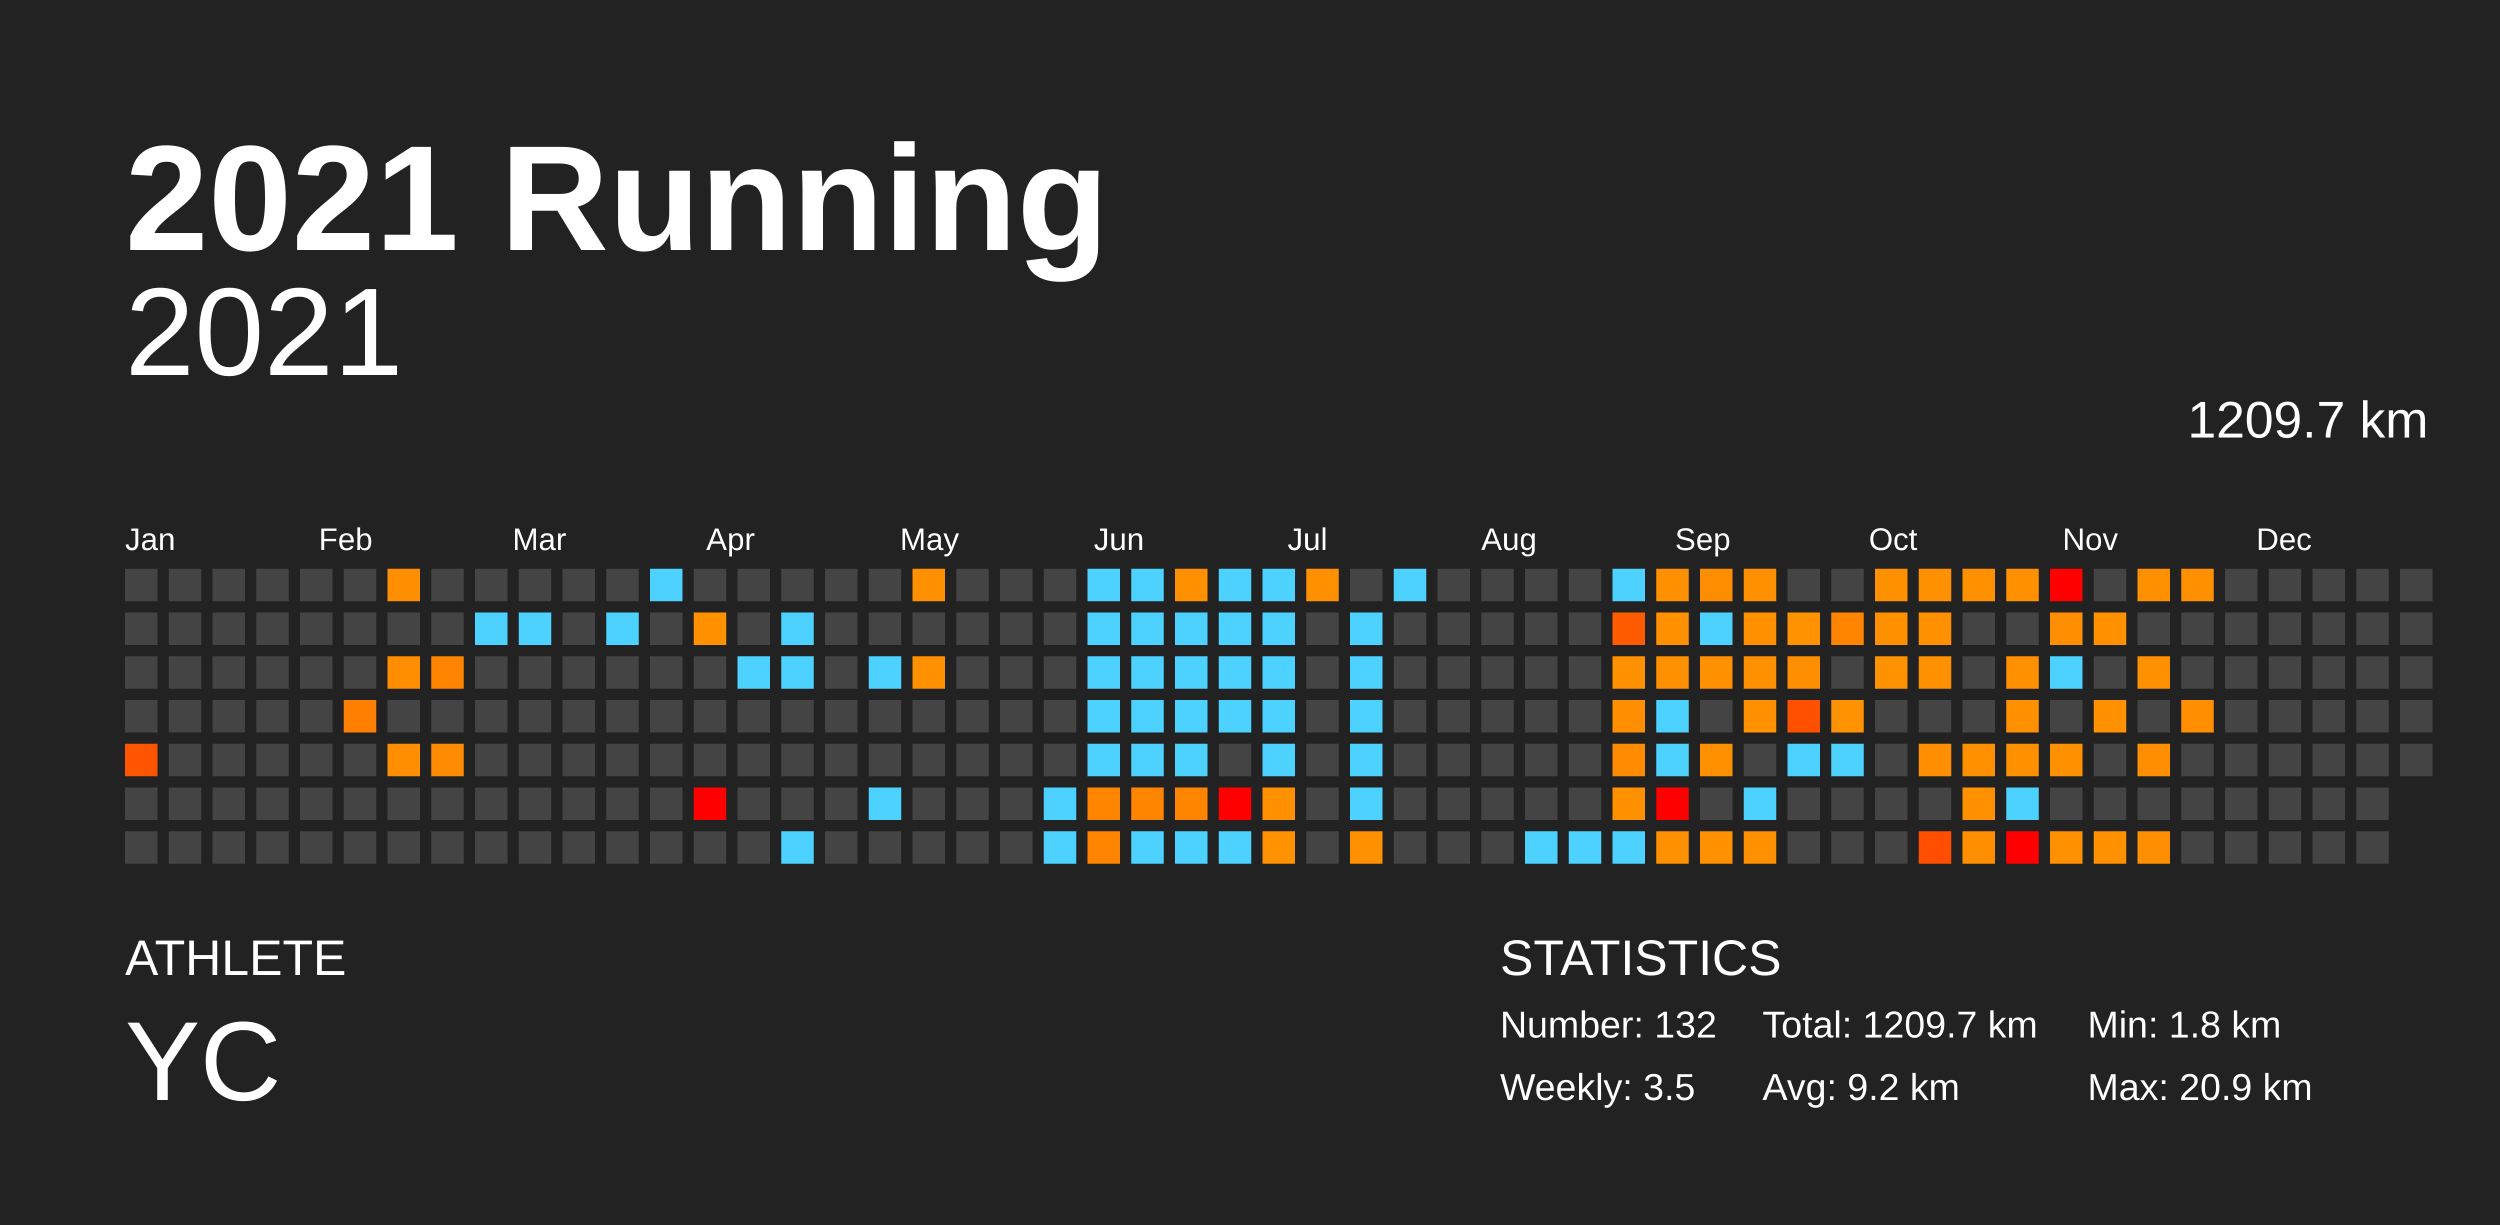
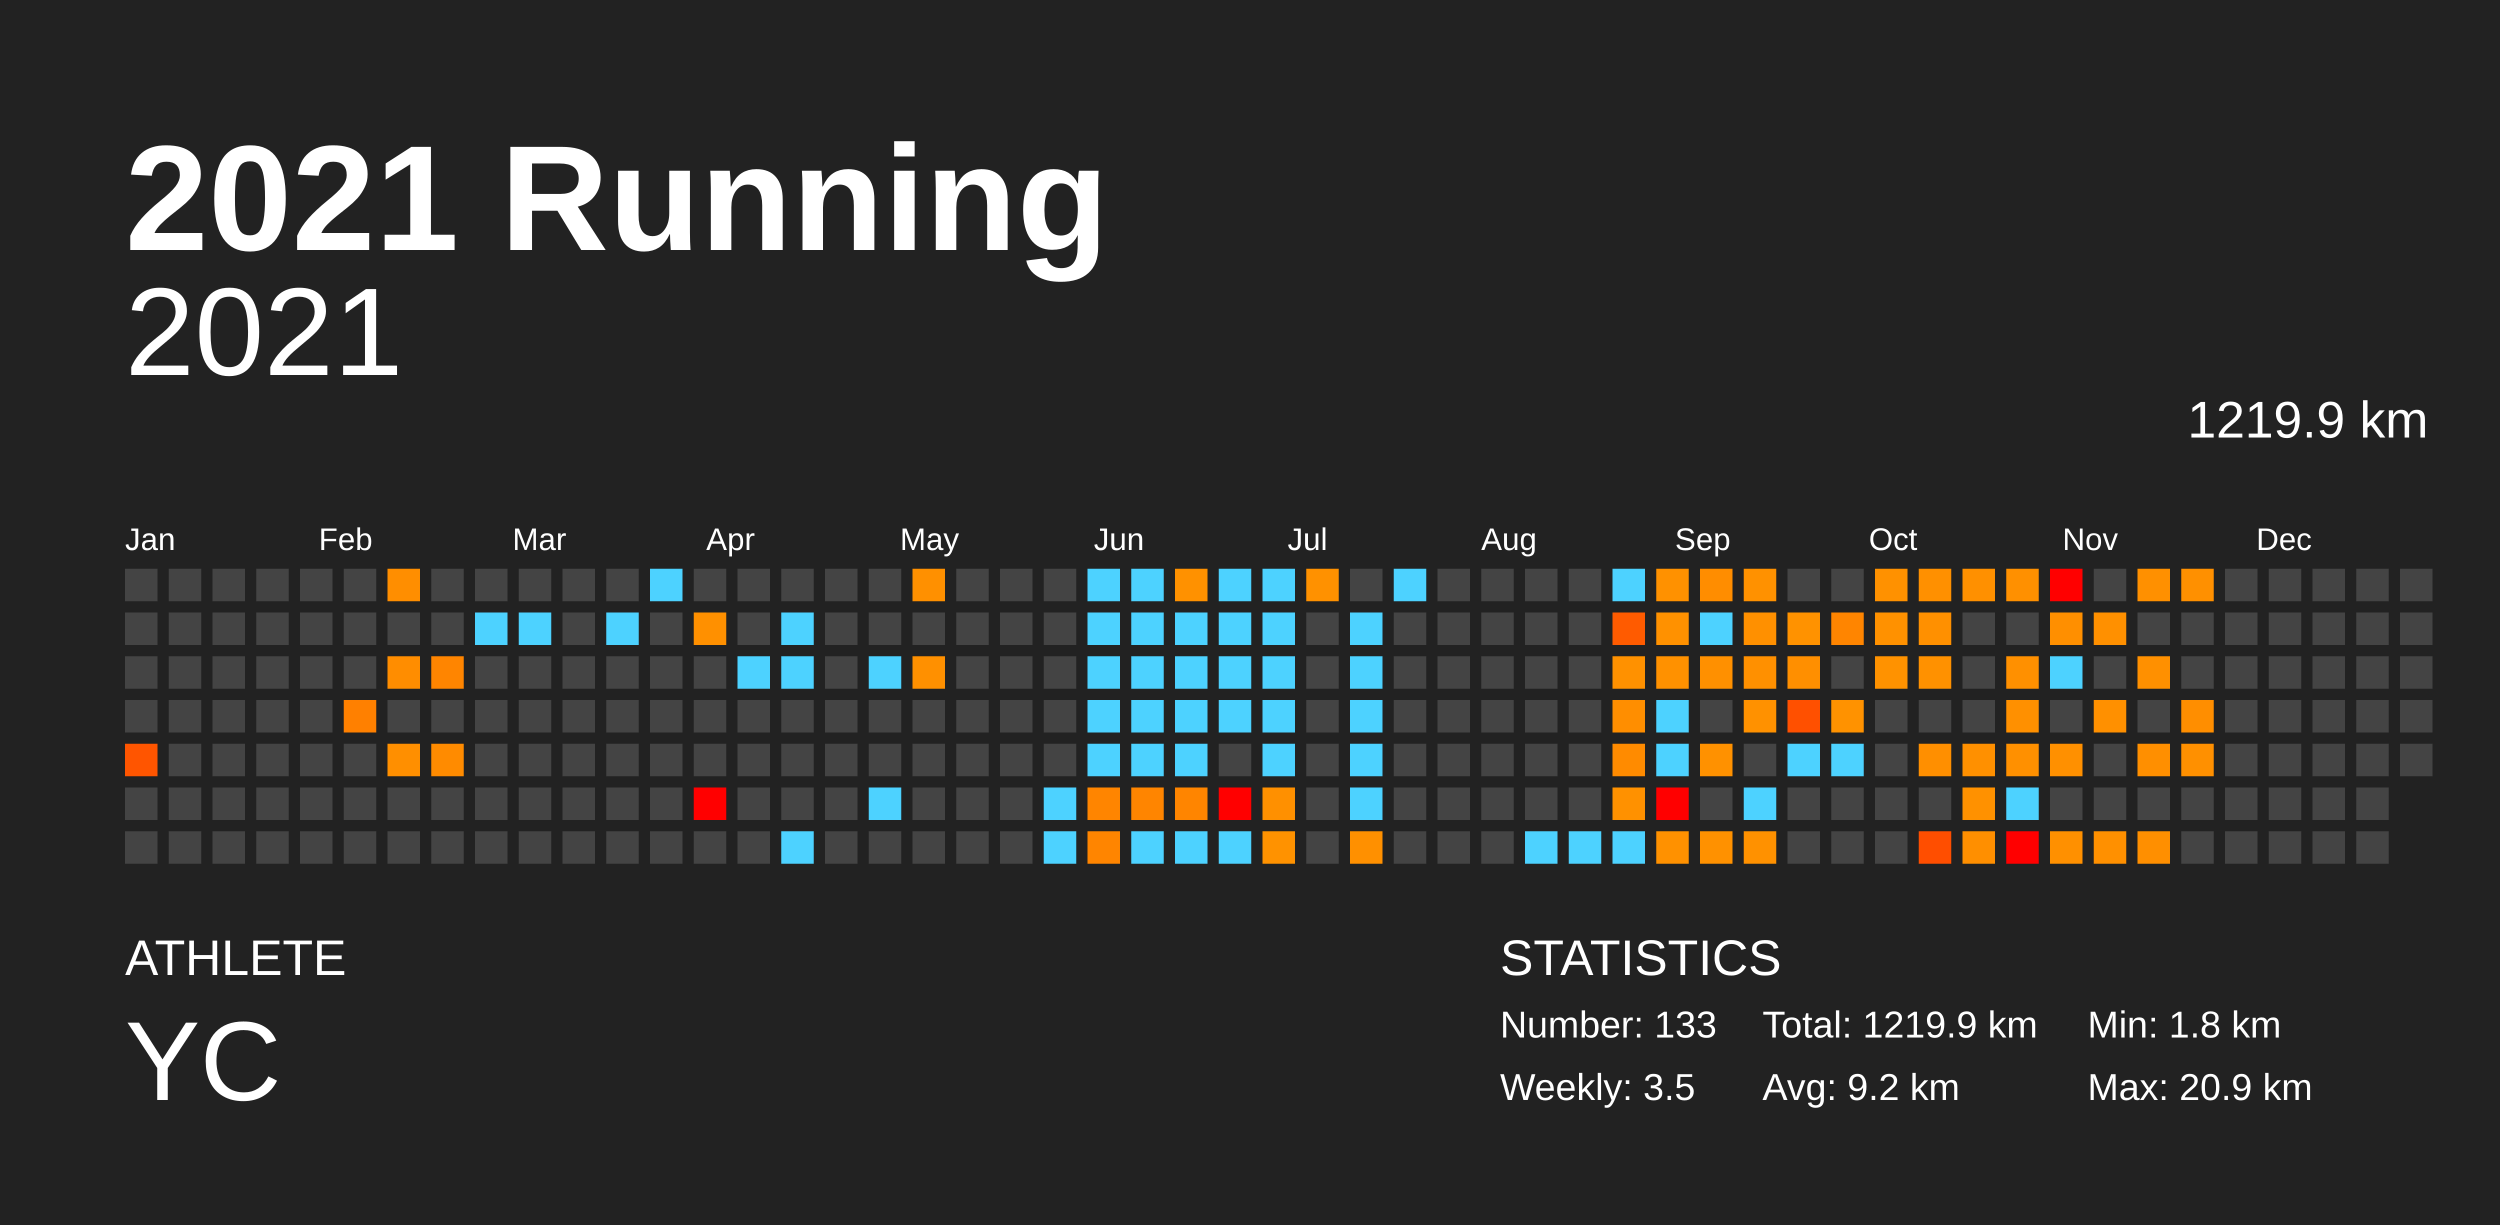
<svg xmlns="http://www.w3.org/2000/svg" baseProfile="full" height="98mm" version="1.1" viewBox="0,0,200,98" width="200mm">
  <defs />
  <rect fill="#222222" height="98" width="200" x="0" y="0" />
  <text fill="#FFFFFF" style="font-size:12px; font-family:Arial; font-weight:bold;" x="10" y="20">2021 Running</text>
  <text fill="#FFFFFF" style="font-size:4px; font-family:Arial" x="10" y="78">ATHLETE</text>
  <text fill="#FFFFFF" style="font-size:9px; font-family:Arial" x="10" y="88">YC</text>
  <text fill="#FFFFFF" style="font-size:4px; font-family:Arial" x="120" y="78">STATISTICS</text>
-   <text fill="#FFFFFF" style="font-size:3px; font-family:Arial" x="120" y="83">Number: 132</text>
+   <text fill="#FFFFFF" style="font-size:3px; font-family:Arial" x="120" y="83">Number: 133</text>
  <text fill="#FFFFFF" style="font-size:3px; font-family:Arial" x="120" y="88">Weekly: 3.5</text>
-   <text fill="#FFFFFF" style="font-size:3px; font-family:Arial" x="141" y="83">Total: 1209.7 km</text>
+   <text fill="#FFFFFF" style="font-size:3px; font-family:Arial" x="141" y="83">Total: 1219.9 km</text>
  <text fill="#FFFFFF" style="font-size:3px; font-family:Arial" x="141" y="88">Avg: 9.2 km</text>
  <text fill="#FFFFFF" style="font-size:3px; font-family:Arial" x="167" y="83">Min: 1.8 km</text>
  <text fill="#FFFFFF" style="font-size:3px; font-family:Arial" x="167" y="88">Max: 20.9 km</text>
  <text alignment-baseline="hanging" fill="#FFFFFF" style="font-size:10.0px; font-family:Arial;" x="10" y="30">2021</text>
-   <text alignment-baseline="hanging" fill="#FFFFFF" style="font-size:4.125px; font-family:Arial;" x="175" y="35">1209.7 km</text>
+   <text alignment-baseline="hanging" fill="#FFFFFF" style="font-size:4.125px; font-family:Arial;" x="175" y="35">1219.9 km</text>
  <text fill="#FFFFFF" style="font-size:2.5px; font-family:Arial" x="10.0" y="44">Jan</text>
  <text fill="#FFFFFF" style="font-size:2.5px; font-family:Arial" x="25.5" y="44">Feb</text>
  <text fill="#FFFFFF" style="font-size:2.5px; font-family:Arial" x="41.0" y="44">Mar</text>
  <text fill="#FFFFFF" style="font-size:2.5px; font-family:Arial" x="56.5" y="44">Apr</text>
  <text fill="#FFFFFF" style="font-size:2.5px; font-family:Arial" x="72.0" y="44">May</text>
  <text fill="#FFFFFF" style="font-size:2.5px; font-family:Arial" x="87.5" y="44">Jun</text>
  <text fill="#FFFFFF" style="font-size:2.5px; font-family:Arial" x="103.0" y="44">Jul</text>
  <text fill="#FFFFFF" style="font-size:2.5px; font-family:Arial" x="118.5" y="44">Aug</text>
  <text fill="#FFFFFF" style="font-size:2.5px; font-family:Arial" x="134.0" y="44">Sep</text>
  <text fill="#FFFFFF" style="font-size:2.5px; font-family:Arial" x="149.5" y="44">Oct</text>
  <text fill="#FFFFFF" style="font-size:2.5px; font-family:Arial" x="165.0" y="44">Nov</text>
  <text fill="#FFFFFF" style="font-size:2.5px; font-family:Arial" x="180.5" y="44">Dec</text>
  <rect fill="#444444" height="2.6" width="2.6" x="10.0" y="45.5" />
  <rect fill="#444444" height="2.6" width="2.6" x="10.0" y="49.0" />
  <rect fill="#444444" height="2.6" width="2.6" x="10.0" y="52.5" />
  <rect fill="#444444" height="2.6" width="2.6" x="10.0" y="56.0" />
  <rect fill="#ff5500" height="2.6" width="2.6" x="10.0" y="59.5" />
  <rect fill="#444444" height="2.6" width="2.6" x="10.0" y="63.0" />
  <rect fill="#444444" height="2.6" width="2.6" x="10.0" y="66.5" />
  <rect fill="#444444" height="2.6" width="2.6" x="13.5" y="45.5" />
  <rect fill="#444444" height="2.6" width="2.6" x="13.5" y="49.0" />
  <rect fill="#444444" height="2.6" width="2.6" x="13.5" y="52.5" />
  <rect fill="#444444" height="2.6" width="2.6" x="13.5" y="56.0" />
  <rect fill="#444444" height="2.6" width="2.6" x="13.5" y="59.5" />
  <rect fill="#444444" height="2.6" width="2.6" x="13.5" y="63.0" />
  <rect fill="#444444" height="2.6" width="2.6" x="13.5" y="66.5" />
  <rect fill="#444444" height="2.6" width="2.6" x="17.0" y="45.5" />
  <rect fill="#444444" height="2.6" width="2.6" x="17.0" y="49.0" />
  <rect fill="#444444" height="2.6" width="2.6" x="17.0" y="52.5" />
  <rect fill="#444444" height="2.6" width="2.6" x="17.0" y="56.0" />
  <rect fill="#444444" height="2.6" width="2.6" x="17.0" y="59.5" />
  <rect fill="#444444" height="2.6" width="2.6" x="17.0" y="63.0" />
  <rect fill="#444444" height="2.6" width="2.6" x="17.0" y="66.5" />
  <rect fill="#444444" height="2.6" width="2.6" x="20.5" y="45.5" />
  <rect fill="#444444" height="2.6" width="2.6" x="20.5" y="49.0" />
  <rect fill="#444444" height="2.6" width="2.6" x="20.5" y="52.5" />
  <rect fill="#444444" height="2.6" width="2.6" x="20.5" y="56.0" />
  <rect fill="#444444" height="2.6" width="2.6" x="20.5" y="59.5" />
  <rect fill="#444444" height="2.6" width="2.6" x="20.5" y="63.0" />
  <rect fill="#444444" height="2.6" width="2.6" x="20.5" y="66.5" />
  <rect fill="#444444" height="2.6" width="2.6" x="24.0" y="45.5" />
  <rect fill="#444444" height="2.6" width="2.6" x="24.0" y="49.0" />
  <rect fill="#444444" height="2.6" width="2.6" x="24.0" y="52.5" />
  <rect fill="#444444" height="2.6" width="2.6" x="24.0" y="56.0" />
  <rect fill="#444444" height="2.6" width="2.6" x="24.0" y="59.5" />
  <rect fill="#444444" height="2.6" width="2.6" x="24.0" y="63.0" />
  <rect fill="#444444" height="2.6" width="2.6" x="24.0" y="66.5" />
  <rect fill="#444444" height="2.6" width="2.6" x="27.5" y="45.5" />
  <rect fill="#444444" height="2.6" width="2.6" x="27.5" y="49.0" />
  <rect fill="#444444" height="2.6" width="2.6" x="27.5" y="52.5" />
  <rect fill="#ff8000" height="2.6" width="2.6" x="27.5" y="56.0" />
  <rect fill="#444444" height="2.6" width="2.6" x="27.5" y="59.5" />
  <rect fill="#444444" height="2.6" width="2.6" x="27.5" y="63.0" />
  <rect fill="#444444" height="2.6" width="2.6" x="27.5" y="66.5" />
  <rect fill="#ff8e00" height="2.6" width="2.6" x="31.0" y="45.5" />
  <rect fill="#444444" height="2.6" width="2.6" x="31.0" y="49.0" />
  <rect fill="#ff8d00" height="2.6" width="2.6" x="31.0" y="52.5" />
  <rect fill="#444444" height="2.6" width="2.6" x="31.0" y="56.0" />
  <rect fill="#ff8f00" height="2.6" width="2.6" x="31.0" y="59.5" />
  <rect fill="#444444" height="2.6" width="2.6" x="31.0" y="63.0" />
  <rect fill="#444444" height="2.6" width="2.6" x="31.0" y="66.5" />
  <rect fill="#444444" height="2.6" width="2.6" x="34.5" y="45.5" />
  <rect fill="#444444" height="2.6" width="2.6" x="34.5" y="49.0" />
  <rect fill="#ff8500" height="2.6" width="2.6" x="34.5" y="52.5" />
  <rect fill="#444444" height="2.6" width="2.6" x="34.5" y="56.0" />
  <rect fill="#ff8b00" height="2.6" width="2.6" x="34.5" y="59.5" />
  <rect fill="#444444" height="2.6" width="2.6" x="34.5" y="63.0" />
  <rect fill="#444444" height="2.6" width="2.6" x="34.5" y="66.5" />
  <rect fill="#444444" height="2.6" width="2.6" x="38.0" y="45.5" />
  <rect fill="#4dd2ff" height="2.6" width="2.6" x="38.0" y="49.0" />
  <rect fill="#444444" height="2.6" width="2.6" x="38.0" y="52.5" />
  <rect fill="#444444" height="2.6" width="2.6" x="38.0" y="56.0" />
  <rect fill="#444444" height="2.6" width="2.6" x="38.0" y="59.5" />
  <rect fill="#444444" height="2.6" width="2.6" x="38.0" y="63.0" />
  <rect fill="#444444" height="2.6" width="2.6" x="38.0" y="66.5" />
  <rect fill="#444444" height="2.6" width="2.6" x="41.5" y="45.5" />
  <rect fill="#4dd2ff" height="2.6" width="2.6" x="41.5" y="49.0" />
  <rect fill="#444444" height="2.6" width="2.6" x="41.5" y="52.5" />
  <rect fill="#444444" height="2.6" width="2.6" x="41.5" y="56.0" />
  <rect fill="#444444" height="2.6" width="2.6" x="41.5" y="59.5" />
  <rect fill="#444444" height="2.6" width="2.6" x="41.5" y="63.0" />
  <rect fill="#444444" height="2.6" width="2.6" x="41.5" y="66.5" />
  <rect fill="#444444" height="2.6" width="2.6" x="45.0" y="45.5" />
  <rect fill="#444444" height="2.6" width="2.6" x="45.0" y="49.0" />
  <rect fill="#444444" height="2.6" width="2.6" x="45.0" y="52.5" />
  <rect fill="#444444" height="2.6" width="2.6" x="45.0" y="56.0" />
  <rect fill="#444444" height="2.6" width="2.6" x="45.0" y="59.5" />
  <rect fill="#444444" height="2.6" width="2.6" x="45.0" y="63.0" />
  <rect fill="#444444" height="2.6" width="2.6" x="45.0" y="66.5" />
  <rect fill="#444444" height="2.6" width="2.6" x="48.5" y="45.5" />
  <rect fill="#4dd2ff" height="2.6" width="2.6" x="48.5" y="49.0" />
  <rect fill="#444444" height="2.6" width="2.6" x="48.5" y="52.5" />
  <rect fill="#444444" height="2.6" width="2.6" x="48.5" y="56.0" />
  <rect fill="#444444" height="2.6" width="2.6" x="48.5" y="59.5" />
  <rect fill="#444444" height="2.6" width="2.6" x="48.5" y="63.0" />
  <rect fill="#444444" height="2.6" width="2.6" x="48.5" y="66.5" />
  <rect fill="#4dd2ff" height="2.6" width="2.6" x="52.0" y="45.5" />
  <rect fill="#444444" height="2.6" width="2.6" x="52.0" y="49.0" />
  <rect fill="#444444" height="2.6" width="2.6" x="52.0" y="52.5" />
  <rect fill="#444444" height="2.6" width="2.6" x="52.0" y="56.0" />
  <rect fill="#444444" height="2.6" width="2.6" x="52.0" y="59.5" />
  <rect fill="#444444" height="2.6" width="2.6" x="52.0" y="63.0" />
  <rect fill="#444444" height="2.6" width="2.6" x="52.0" y="66.5" />
  <rect fill="#444444" height="2.6" width="2.6" x="55.5" y="45.5" />
  <rect fill="#ff9000" height="2.6" width="2.6" x="55.5" y="49.0" />
  <rect fill="#444444" height="2.6" width="2.6" x="55.5" y="52.5" />
  <rect fill="#444444" height="2.6" width="2.6" x="55.5" y="56.0" />
  <rect fill="#444444" height="2.6" width="2.6" x="55.5" y="59.5" />
  <rect fill="red" height="2.6" width="2.6" x="55.5" y="63.0" />
  <rect fill="#444444" height="2.6" width="2.6" x="55.5" y="66.5" />
  <rect fill="#444444" height="2.6" width="2.6" x="59.0" y="45.5" />
  <rect fill="#444444" height="2.6" width="2.6" x="59.0" y="49.0" />
  <rect fill="#4dd2ff" height="2.6" width="2.6" x="59.0" y="52.5" />
  <rect fill="#444444" height="2.6" width="2.6" x="59.0" y="56.0" />
  <rect fill="#444444" height="2.6" width="2.6" x="59.0" y="59.5" />
  <rect fill="#444444" height="2.6" width="2.6" x="59.0" y="63.0" />
  <rect fill="#444444" height="2.6" width="2.6" x="59.0" y="66.5" />
  <rect fill="#444444" height="2.6" width="2.6" x="62.5" y="45.5" />
  <rect fill="#4dd2ff" height="2.6" width="2.6" x="62.5" y="49.0" />
  <rect fill="#4dd2ff" height="2.6" width="2.6" x="62.5" y="52.5" />
  <rect fill="#444444" height="2.6" width="2.6" x="62.5" y="56.0" />
  <rect fill="#444444" height="2.6" width="2.6" x="62.5" y="59.5" />
  <rect fill="#444444" height="2.6" width="2.6" x="62.5" y="63.0" />
  <rect fill="#4dd2ff" height="2.6" width="2.6" x="62.5" y="66.5" />
  <rect fill="#444444" height="2.6" width="2.6" x="66.0" y="45.5" />
  <rect fill="#444444" height="2.6" width="2.6" x="66.0" y="49.0" />
  <rect fill="#444444" height="2.6" width="2.6" x="66.0" y="52.5" />
  <rect fill="#444444" height="2.6" width="2.6" x="66.0" y="56.0" />
  <rect fill="#444444" height="2.6" width="2.6" x="66.0" y="59.5" />
  <rect fill="#444444" height="2.6" width="2.6" x="66.0" y="63.0" />
  <rect fill="#444444" height="2.6" width="2.6" x="66.0" y="66.5" />
  <rect fill="#444444" height="2.6" width="2.6" x="69.5" y="45.5" />
  <rect fill="#444444" height="2.6" width="2.6" x="69.5" y="49.0" />
  <rect fill="#4dd2ff" height="2.6" width="2.6" x="69.5" y="52.5" />
  <rect fill="#444444" height="2.6" width="2.6" x="69.5" y="56.0" />
  <rect fill="#444444" height="2.6" width="2.6" x="69.5" y="59.5" />
  <rect fill="#4dd2ff" height="2.6" width="2.6" x="69.5" y="63.0" />
  <rect fill="#444444" height="2.6" width="2.6" x="69.5" y="66.5" />
  <rect fill="#ff9000" height="2.6" width="2.6" x="73.0" y="45.5" />
  <rect fill="#444444" height="2.6" width="2.6" x="73.0" y="49.0" />
  <rect fill="#ff9000" height="2.6" width="2.6" x="73.0" y="52.5" />
  <rect fill="#444444" height="2.6" width="2.6" x="73.0" y="56.0" />
  <rect fill="#444444" height="2.6" width="2.6" x="73.0" y="59.5" />
  <rect fill="#444444" height="2.6" width="2.6" x="73.0" y="63.0" />
  <rect fill="#444444" height="2.6" width="2.6" x="73.0" y="66.5" />
  <rect fill="#444444" height="2.6" width="2.6" x="76.5" y="45.5" />
  <rect fill="#444444" height="2.6" width="2.6" x="76.5" y="49.0" />
  <rect fill="#444444" height="2.6" width="2.6" x="76.5" y="52.5" />
  <rect fill="#444444" height="2.6" width="2.6" x="76.5" y="56.0" />
  <rect fill="#444444" height="2.6" width="2.6" x="76.5" y="59.5" />
  <rect fill="#444444" height="2.6" width="2.6" x="76.5" y="63.0" />
  <rect fill="#444444" height="2.6" width="2.6" x="76.5" y="66.5" />
  <rect fill="#444444" height="2.6" width="2.6" x="80.0" y="45.5" />
  <rect fill="#444444" height="2.6" width="2.6" x="80.0" y="49.0" />
  <rect fill="#444444" height="2.6" width="2.6" x="80.0" y="52.5" />
  <rect fill="#444444" height="2.6" width="2.6" x="80.0" y="56.0" />
  <rect fill="#444444" height="2.6" width="2.6" x="80.0" y="59.5" />
  <rect fill="#444444" height="2.6" width="2.6" x="80.0" y="63.0" />
  <rect fill="#444444" height="2.6" width="2.6" x="80.0" y="66.5" />
  <rect fill="#444444" height="2.6" width="2.6" x="83.5" y="45.5" />
  <rect fill="#444444" height="2.6" width="2.6" x="83.5" y="49.0" />
  <rect fill="#444444" height="2.6" width="2.6" x="83.5" y="52.5" />
  <rect fill="#444444" height="2.6" width="2.6" x="83.5" y="56.0" />
  <rect fill="#444444" height="2.6" width="2.6" x="83.5" y="59.5" />
  <rect fill="#4dd2ff" height="2.6" width="2.6" x="83.5" y="63.0" />
  <rect fill="#4dd2ff" height="2.6" width="2.6" x="83.5" y="66.5" />
  <rect fill="#4dd2ff" height="2.6" width="2.6" x="87.0" y="45.5" />
  <rect fill="#4dd2ff" height="2.6" width="2.6" x="87.0" y="49.0" />
  <rect fill="#4dd2ff" height="2.6" width="2.6" x="87.0" y="52.5" />
  <rect fill="#4dd2ff" height="2.6" width="2.6" x="87.0" y="56.0" />
  <rect fill="#4dd2ff" height="2.6" width="2.6" x="87.0" y="59.5" />
  <rect fill="#ff8500" height="2.6" width="2.6" x="87.0" y="63.0" />
  <rect fill="#ff8500" height="2.6" width="2.6" x="87.0" y="66.5" />
  <rect fill="#4dd2ff" height="2.6" width="2.6" x="90.5" y="45.5" />
  <rect fill="#4dd2ff" height="2.6" width="2.6" x="90.5" y="49.0" />
  <rect fill="#4dd2ff" height="2.6" width="2.6" x="90.5" y="52.5" />
  <rect fill="#4dd2ff" height="2.6" width="2.6" x="90.5" y="56.0" />
  <rect fill="#4dd2ff" height="2.6" width="2.6" x="90.5" y="59.5" />
  <rect fill="#ff8500" height="2.6" width="2.6" x="90.5" y="63.0" />
  <rect fill="#4dd2ff" height="2.6" width="2.6" x="90.5" y="66.5" />
  <rect fill="#ff9100" height="2.6" width="2.6" x="94.0" y="45.5" />
  <rect fill="#4dd2ff" height="2.6" width="2.6" x="94.0" y="49.0" />
  <rect fill="#4dd2ff" height="2.6" width="2.6" x="94.0" y="52.5" />
  <rect fill="#4dd2ff" height="2.6" width="2.6" x="94.0" y="56.0" />
  <rect fill="#4dd2ff" height="2.6" width="2.6" x="94.0" y="59.5" />
  <rect fill="#ff8500" height="2.6" width="2.6" x="94.0" y="63.0" />
  <rect fill="#4dd2ff" height="2.6" width="2.6" x="94.0" y="66.5" />
  <rect fill="#4dd2ff" height="2.6" width="2.6" x="97.5" y="45.5" />
  <rect fill="#4dd2ff" height="2.6" width="2.6" x="97.5" y="49.0" />
  <rect fill="#4dd2ff" height="2.6" width="2.6" x="97.5" y="52.5" />
  <rect fill="#4dd2ff" height="2.6" width="2.6" x="97.5" y="56.0" />
  <rect fill="#444444" height="2.6" width="2.6" x="97.5" y="59.5" />
  <rect fill="red" height="2.6" width="2.6" x="97.5" y="63.0" />
  <rect fill="#4dd2ff" height="2.6" width="2.6" x="97.5" y="66.5" />
  <rect fill="#4dd2ff" height="2.6" width="2.6" x="101.0" y="45.5" />
  <rect fill="#4dd2ff" height="2.6" width="2.6" x="101.0" y="49.0" />
  <rect fill="#4dd2ff" height="2.6" width="2.6" x="101.0" y="52.5" />
  <rect fill="#4dd2ff" height="2.6" width="2.6" x="101.0" y="56.0" />
  <rect fill="#4dd2ff" height="2.6" width="2.6" x="101.0" y="59.5" />
  <rect fill="#ff9000" height="2.6" width="2.6" x="101.0" y="63.0" />
  <rect fill="#ff9200" height="2.6" width="2.6" x="101.0" y="66.5" />
  <rect fill="#ff9100" height="2.6" width="2.6" x="104.5" y="45.5" />
  <rect fill="#444444" height="2.6" width="2.6" x="104.5" y="49.0" />
  <rect fill="#444444" height="2.6" width="2.6" x="104.5" y="52.5" />
  <rect fill="#444444" height="2.6" width="2.6" x="104.5" y="56.0" />
  <rect fill="#444444" height="2.6" width="2.6" x="104.5" y="59.5" />
  <rect fill="#444444" height="2.6" width="2.6" x="104.5" y="63.0" />
  <rect fill="#444444" height="2.6" width="2.6" x="104.5" y="66.5" />
  <rect fill="#444444" height="2.6" width="2.6" x="108.0" y="45.5" />
  <rect fill="#4dd2ff" height="2.6" width="2.6" x="108.0" y="49.0" />
  <rect fill="#4dd2ff" height="2.6" width="2.6" x="108.0" y="52.5" />
  <rect fill="#4dd2ff" height="2.6" width="2.6" x="108.0" y="56.0" />
  <rect fill="#4dd2ff" height="2.6" width="2.6" x="108.0" y="59.5" />
  <rect fill="#4dd2ff" height="2.6" width="2.6" x="108.0" y="63.0" />
  <rect fill="#ff9000" height="2.6" width="2.6" x="108.0" y="66.5" />
  <rect fill="#4dd2ff" height="2.6" width="2.6" x="111.5" y="45.5" />
  <rect fill="#444444" height="2.6" width="2.6" x="111.5" y="49.0" />
  <rect fill="#444444" height="2.6" width="2.6" x="111.5" y="52.5" />
  <rect fill="#444444" height="2.6" width="2.6" x="111.5" y="56.0" />
  <rect fill="#444444" height="2.6" width="2.6" x="111.5" y="59.5" />
  <rect fill="#444444" height="2.6" width="2.6" x="111.5" y="63.0" />
  <rect fill="#444444" height="2.6" width="2.6" x="111.5" y="66.5" />
  <rect fill="#444444" height="2.6" width="2.6" x="115.0" y="45.5" />
  <rect fill="#444444" height="2.6" width="2.6" x="115.0" y="49.0" />
  <rect fill="#444444" height="2.6" width="2.6" x="115.0" y="52.5" />
  <rect fill="#444444" height="2.6" width="2.6" x="115.0" y="56.0" />
  <rect fill="#444444" height="2.6" width="2.6" x="115.0" y="59.5" />
  <rect fill="#444444" height="2.6" width="2.6" x="115.0" y="63.0" />
  <rect fill="#444444" height="2.6" width="2.6" x="115.0" y="66.5" />
  <rect fill="#444444" height="2.6" width="2.6" x="118.5" y="45.5" />
  <rect fill="#444444" height="2.6" width="2.6" x="118.5" y="49.0" />
  <rect fill="#444444" height="2.6" width="2.6" x="118.5" y="52.5" />
  <rect fill="#444444" height="2.6" width="2.6" x="118.5" y="56.0" />
  <rect fill="#444444" height="2.6" width="2.6" x="118.5" y="59.5" />
  <rect fill="#444444" height="2.6" width="2.6" x="118.5" y="63.0" />
  <rect fill="#444444" height="2.6" width="2.6" x="118.5" y="66.5" />
  <rect fill="#444444" height="2.6" width="2.6" x="122.0" y="45.5" />
  <rect fill="#444444" height="2.6" width="2.6" x="122.0" y="49.0" />
  <rect fill="#444444" height="2.6" width="2.6" x="122.0" y="52.5" />
  <rect fill="#444444" height="2.6" width="2.6" x="122.0" y="56.0" />
  <rect fill="#444444" height="2.6" width="2.6" x="122.0" y="59.5" />
  <rect fill="#444444" height="2.6" width="2.6" x="122.0" y="63.0" />
  <rect fill="#4dd2ff" height="2.6" width="2.6" x="122.0" y="66.5" />
  <rect fill="#444444" height="2.6" width="2.6" x="125.5" y="45.5" />
  <rect fill="#444444" height="2.6" width="2.6" x="125.5" y="49.0" />
  <rect fill="#444444" height="2.6" width="2.6" x="125.5" y="52.5" />
  <rect fill="#444444" height="2.6" width="2.6" x="125.5" y="56.0" />
  <rect fill="#444444" height="2.6" width="2.6" x="125.5" y="59.5" />
  <rect fill="#444444" height="2.6" width="2.6" x="125.5" y="63.0" />
  <rect fill="#4dd2ff" height="2.6" width="2.6" x="125.5" y="66.5" />
  <rect fill="#4dd2ff" height="2.6" width="2.6" x="129.0" y="45.5" />
  <rect fill="#ff5b00" height="2.6" width="2.6" x="129.0" y="49.0" />
  <rect fill="#ff9100" height="2.6" width="2.6" x="129.0" y="52.5" />
  <rect fill="#ff8e00" height="2.6" width="2.6" x="129.0" y="56.0" />
  <rect fill="#ff8b00" height="2.6" width="2.6" x="129.0" y="59.5" />
  <rect fill="#ff9100" height="2.6" width="2.6" x="129.0" y="63.0" />
  <rect fill="#4dd2ff" height="2.6" width="2.6" x="129.0" y="66.5" />
  <rect fill="#ff9100" height="2.6" width="2.6" x="132.5" y="45.5" />
  <rect fill="#ff9100" height="2.6" width="2.6" x="132.5" y="49.0" />
  <rect fill="#ff9100" height="2.6" width="2.6" x="132.5" y="52.5" />
  <rect fill="#4dd2ff" height="2.6" width="2.6" x="132.5" y="56.0" />
  <rect fill="#4dd2ff" height="2.6" width="2.6" x="132.5" y="59.5" />
  <rect fill="red" height="2.6" width="2.6" x="132.5" y="63.0" />
  <rect fill="#ff9100" height="2.6" width="2.6" x="132.5" y="66.5" />
  <rect fill="#ff8d00" height="2.6" width="2.6" x="136.0" y="45.5" />
  <rect fill="#4dd2ff" height="2.6" width="2.6" x="136.0" y="49.0" />
  <rect fill="#ff9000" height="2.6" width="2.6" x="136.0" y="52.5" />
  <rect fill="#444444" height="2.6" width="2.6" x="136.0" y="56.0" />
  <rect fill="#ff9100" height="2.6" width="2.6" x="136.0" y="59.5" />
  <rect fill="#444444" height="2.6" width="2.6" x="136.0" y="63.0" />
  <rect fill="#ff9100" height="2.6" width="2.6" x="136.0" y="66.5" />
  <rect fill="#ff9100" height="2.6" width="2.6" x="139.5" y="45.5" />
  <rect fill="#ff9000" height="2.6" width="2.6" x="139.5" y="49.0" />
  <rect fill="#ff9000" height="2.6" width="2.6" x="139.5" y="52.5" />
  <rect fill="#ff9100" height="2.6" width="2.6" x="139.5" y="56.0" />
  <rect fill="#444444" height="2.6" width="2.6" x="139.5" y="59.5" />
  <rect fill="#4dd2ff" height="2.6" width="2.6" x="139.5" y="63.0" />
  <rect fill="#ff9100" height="2.6" width="2.6" x="139.5" y="66.5" />
  <rect fill="#444444" height="2.6" width="2.6" x="143.0" y="45.5" />
  <rect fill="#ff9200" height="2.6" width="2.6" x="143.0" y="49.0" />
  <rect fill="#ff8f00" height="2.6" width="2.6" x="143.0" y="52.5" />
  <rect fill="#ff5000" height="2.6" width="2.6" x="143.0" y="56.0" />
  <rect fill="#4dd2ff" height="2.6" width="2.6" x="143.0" y="59.5" />
  <rect fill="#444444" height="2.6" width="2.6" x="143.0" y="63.0" />
  <rect fill="#444444" height="2.6" width="2.6" x="143.0" y="66.5" />
  <rect fill="#444444" height="2.6" width="2.6" x="146.5" y="45.5" />
  <rect fill="#ff8500" height="2.6" width="2.6" x="146.5" y="49.0" />
  <rect fill="#444444" height="2.6" width="2.6" x="146.5" y="52.5" />
  <rect fill="#ff9200" height="2.6" width="2.6" x="146.5" y="56.0" />
  <rect fill="#4dd2ff" height="2.6" width="2.6" x="146.5" y="59.5" />
  <rect fill="#444444" height="2.6" width="2.6" x="146.5" y="63.0" />
  <rect fill="#444444" height="2.6" width="2.6" x="146.5" y="66.5" />
  <rect fill="#ff9100" height="2.6" width="2.6" x="150.0" y="45.5" />
  <rect fill="#ff9100" height="2.6" width="2.6" x="150.0" y="49.0" />
  <rect fill="#ff9200" height="2.6" width="2.6" x="150.0" y="52.5" />
  <rect fill="#444444" height="2.6" width="2.6" x="150.0" y="56.0" />
  <rect fill="#444444" height="2.6" width="2.6" x="150.0" y="59.5" />
  <rect fill="#444444" height="2.6" width="2.6" x="150.0" y="63.0" />
  <rect fill="#444444" height="2.6" width="2.6" x="150.0" y="66.5" />
  <rect fill="#ff9000" height="2.6" width="2.6" x="153.5" y="45.5" />
  <rect fill="#ff9000" height="2.6" width="2.6" x="153.5" y="49.0" />
  <rect fill="#ff9100" height="2.6" width="2.6" x="153.5" y="52.5" />
  <rect fill="#444444" height="2.6" width="2.6" x="153.5" y="56.0" />
  <rect fill="#ff8f00" height="2.6" width="2.6" x="153.5" y="59.5" />
  <rect fill="#444444" height="2.6" width="2.6" x="153.5" y="63.0" />
  <rect fill="#ff4e00" height="2.6" width="2.6" x="153.5" y="66.5" />
  <rect fill="#ff9000" height="2.6" width="2.6" x="157.0" y="45.5" />
  <rect fill="#444444" height="2.6" width="2.6" x="157.0" y="49.0" />
  <rect fill="#444444" height="2.6" width="2.6" x="157.0" y="52.5" />
  <rect fill="#444444" height="2.6" width="2.6" x="157.0" y="56.0" />
  <rect fill="#ff9000" height="2.6" width="2.6" x="157.0" y="59.5" />
  <rect fill="#ff9100" height="2.6" width="2.6" x="157.0" y="63.0" />
  <rect fill="#ff8f00" height="2.6" width="2.6" x="157.0" y="66.5" />
  <rect fill="#ff9000" height="2.6" width="2.6" x="160.5" y="45.5" />
  <rect fill="#444444" height="2.6" width="2.6" x="160.5" y="49.0" />
  <rect fill="#ff9000" height="2.6" width="2.6" x="160.5" y="52.5" />
  <rect fill="#ff9000" height="2.6" width="2.6" x="160.5" y="56.0" />
  <rect fill="#ff9000" height="2.6" width="2.6" x="160.5" y="59.5" />
  <rect fill="#4dd2ff" height="2.6" width="2.6" x="160.5" y="63.0" />
  <rect fill="red" height="2.6" width="2.6" x="160.5" y="66.5" />
  <rect fill="red" height="2.6" width="2.6" x="164.0" y="45.5" />
  <rect fill="#ff8f00" height="2.6" width="2.6" x="164.0" y="49.0" />
  <rect fill="#4dd2ff" height="2.6" width="2.6" x="164.0" y="52.5" />
  <rect fill="#444444" height="2.6" width="2.6" x="164.0" y="56.0" />
  <rect fill="#ff9000" height="2.6" width="2.6" x="164.0" y="59.5" />
  <rect fill="#444444" height="2.6" width="2.6" x="164.0" y="63.0" />
  <rect fill="#ff9000" height="2.6" width="2.6" x="164.0" y="66.5" />
  <rect fill="#444444" height="2.6" width="2.6" x="167.5" y="45.5" />
  <rect fill="#ff9000" height="2.6" width="2.6" x="167.5" y="49.0" />
  <rect fill="#444444" height="2.6" width="2.6" x="167.5" y="52.5" />
  <rect fill="#ff9000" height="2.6" width="2.6" x="167.5" y="56.0" />
  <rect fill="#444444" height="2.6" width="2.6" x="167.5" y="59.5" />
  <rect fill="#444444" height="2.6" width="2.6" x="167.5" y="63.0" />
  <rect fill="#ff9000" height="2.6" width="2.6" x="167.5" y="66.5" />
  <rect fill="#ff9000" height="2.6" width="2.6" x="171.0" y="45.5" />
  <rect fill="#444444" height="2.6" width="2.6" x="171.0" y="49.0" />
  <rect fill="#ff9000" height="2.6" width="2.6" x="171.0" y="52.5" />
  <rect fill="#444444" height="2.6" width="2.6" x="171.0" y="56.0" />
  <rect fill="#ff8f00" height="2.6" width="2.6" x="171.0" y="59.5" />
  <rect fill="#444444" height="2.6" width="2.6" x="171.0" y="63.0" />
  <rect fill="#ff8f00" height="2.6" width="2.6" x="171.0" y="66.5" />
  <rect fill="#ff9000" height="2.6" width="2.6" x="174.5" y="45.5" />
  <rect fill="#444444" height="2.6" width="2.6" x="174.5" y="49.0" />
  <rect fill="#444444" height="2.6" width="2.6" x="174.5" y="52.5" />
  <rect fill="#ff8e00" height="2.6" width="2.6" x="174.5" y="56.0" />
-   <rect fill="#444444" height="2.6" width="2.6" x="174.5" y="59.5" />
+   <rect fill="#ff9000" height="2.6" width="2.6" x="174.5" y="59.5" />
  <rect fill="#444444" height="2.6" width="2.6" x="174.5" y="63.0" />
  <rect fill="#444444" height="2.6" width="2.6" x="174.5" y="66.5" />
  <rect fill="#444444" height="2.6" width="2.6" x="178.0" y="45.5" />
  <rect fill="#444444" height="2.6" width="2.6" x="178.0" y="49.0" />
  <rect fill="#444444" height="2.6" width="2.6" x="178.0" y="52.5" />
  <rect fill="#444444" height="2.6" width="2.6" x="178.0" y="56.0" />
  <rect fill="#444444" height="2.6" width="2.6" x="178.0" y="59.5" />
  <rect fill="#444444" height="2.6" width="2.6" x="178.0" y="63.0" />
  <rect fill="#444444" height="2.6" width="2.6" x="178.0" y="66.5" />
  <rect fill="#444444" height="2.6" width="2.6" x="181.5" y="45.5" />
  <rect fill="#444444" height="2.6" width="2.6" x="181.5" y="49.0" />
  <rect fill="#444444" height="2.6" width="2.6" x="181.5" y="52.5" />
  <rect fill="#444444" height="2.6" width="2.6" x="181.5" y="56.0" />
  <rect fill="#444444" height="2.6" width="2.6" x="181.5" y="59.5" />
  <rect fill="#444444" height="2.6" width="2.6" x="181.5" y="63.0" />
  <rect fill="#444444" height="2.6" width="2.6" x="181.5" y="66.5" />
  <rect fill="#444444" height="2.6" width="2.6" x="185.0" y="45.5" />
  <rect fill="#444444" height="2.6" width="2.6" x="185.0" y="49.0" />
  <rect fill="#444444" height="2.6" width="2.6" x="185.0" y="52.5" />
  <rect fill="#444444" height="2.6" width="2.6" x="185.0" y="56.0" />
  <rect fill="#444444" height="2.6" width="2.6" x="185.0" y="59.5" />
  <rect fill="#444444" height="2.6" width="2.6" x="185.0" y="63.0" />
  <rect fill="#444444" height="2.6" width="2.6" x="185.0" y="66.5" />
  <rect fill="#444444" height="2.6" width="2.6" x="188.5" y="45.5" />
  <rect fill="#444444" height="2.6" width="2.6" x="188.5" y="49.0" />
  <rect fill="#444444" height="2.6" width="2.6" x="188.5" y="52.5" />
  <rect fill="#444444" height="2.6" width="2.6" x="188.5" y="56.0" />
  <rect fill="#444444" height="2.6" width="2.6" x="188.5" y="59.5" />
  <rect fill="#444444" height="2.6" width="2.6" x="188.5" y="63.0" />
  <rect fill="#444444" height="2.6" width="2.6" x="188.5" y="66.5" />
  <rect fill="#444444" height="2.6" width="2.6" x="192.0" y="45.5" />
  <rect fill="#444444" height="2.6" width="2.6" x="192.0" y="49.0" />
  <rect fill="#444444" height="2.6" width="2.6" x="192.0" y="52.5" />
  <rect fill="#444444" height="2.6" width="2.6" x="192.0" y="56.0" />
  <rect fill="#444444" height="2.6" width="2.6" x="192.0" y="59.5" />
</svg>
